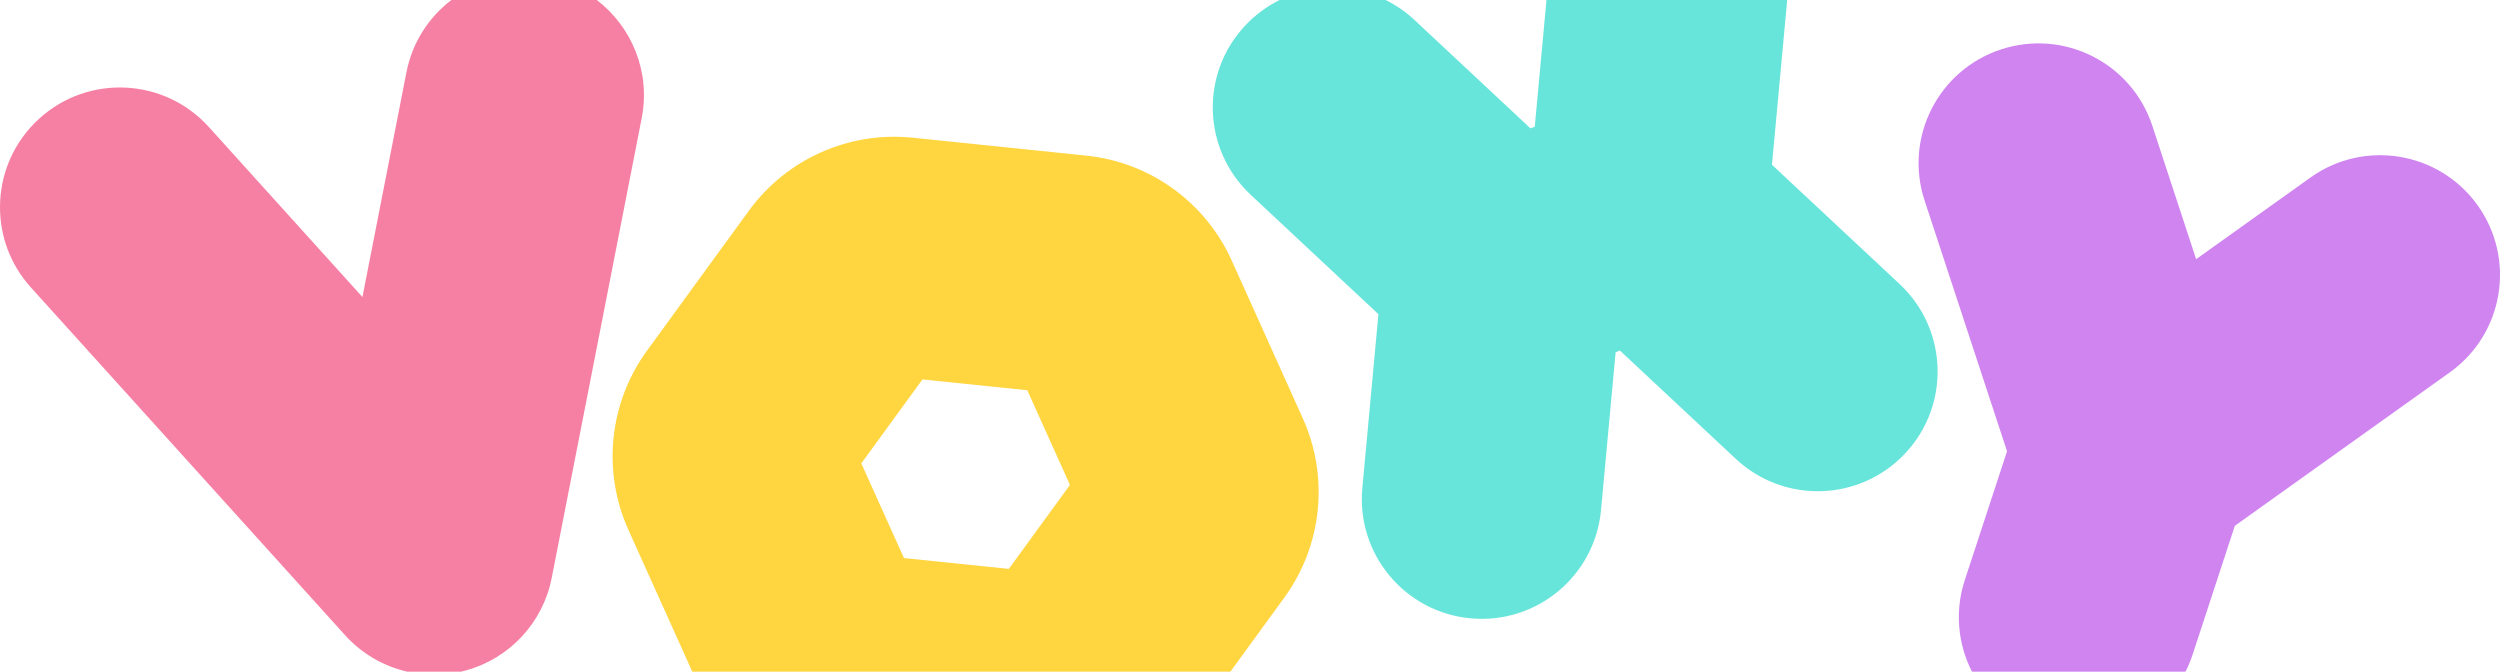
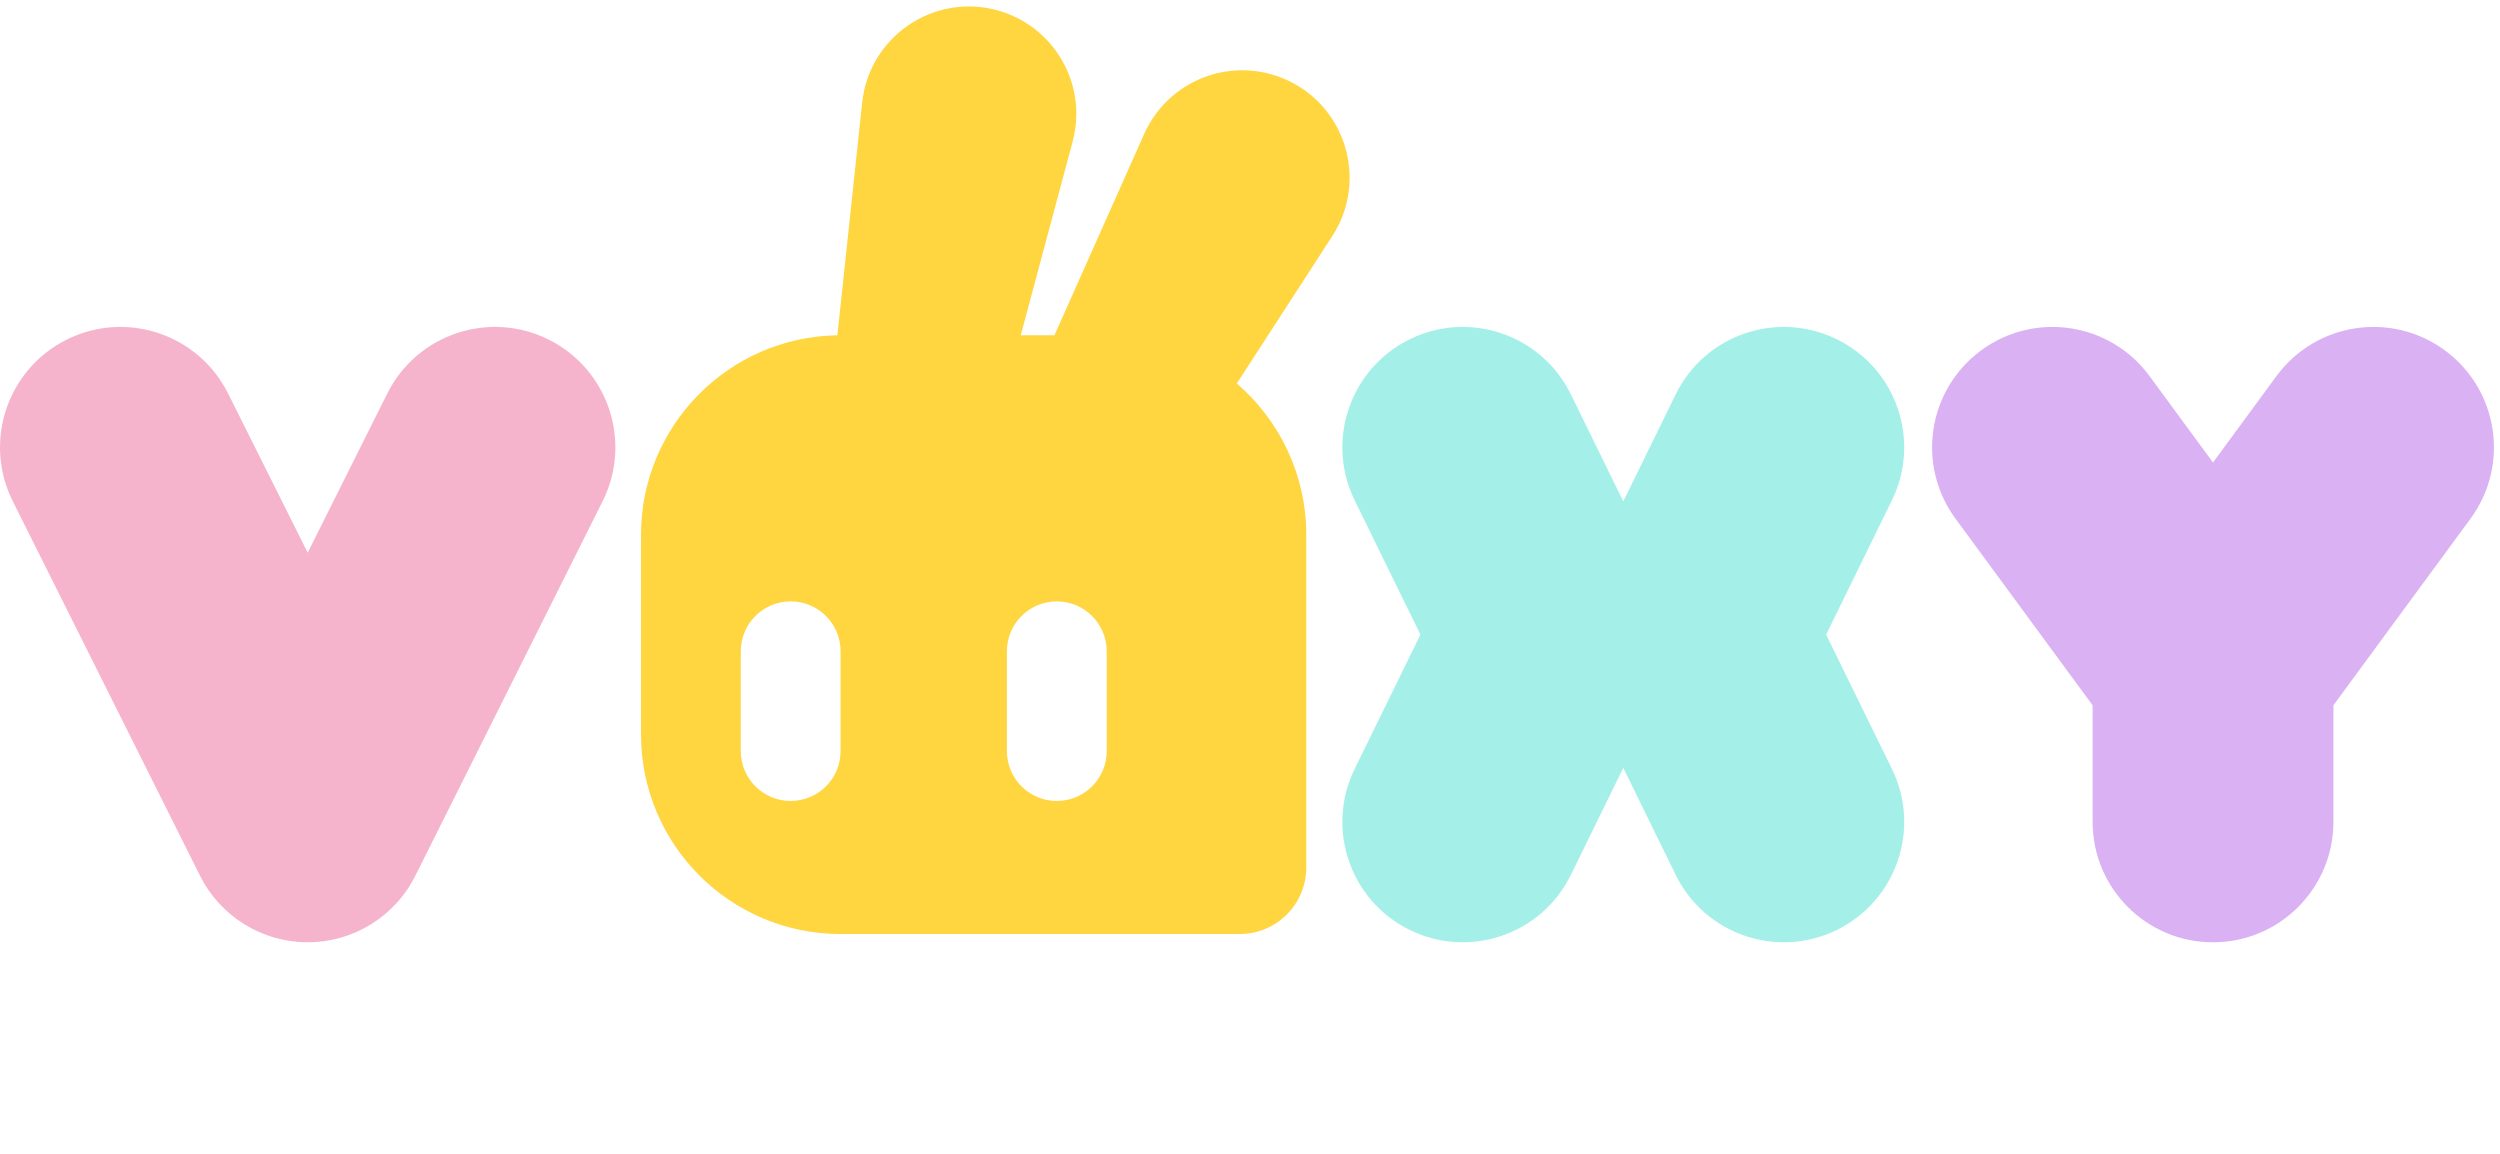
- <svg xmlns="http://www.w3.org/2000/svg" width="268" height="72" viewBox="0 0 268 72" fill="none">
-   <path d="M137.177 0C135.824 0.666 134.567 1.582 133.475 2.748C128.628 7.924 128.898 16.046 134.08 20.888L147.767 33.68L146.042 52.324C145.388 59.382 150.586 65.633 157.652 66.286C164.718 66.939 170.975 61.746 171.628 54.688L173.196 37.755L173.656 37.58L186.087 49.198C191.268 54.04 199.399 53.77 204.246 48.594C209.094 43.417 208.823 35.295 203.642 30.453L189.954 17.661L191.589 0H165.783L164.526 13.586L164.066 13.761L151.635 2.143C150.688 1.259 149.643 0.545 148.538 0L137.177 0Z" fill="#67E5DB" />
-   <path d="M234.287 72C234.584 71.418 234.839 70.805 235.049 70.165L239.574 56.366L262.623 39.915C268.395 35.792 269.73 27.776 265.603 22.01C261.476 16.243 253.452 14.91 247.679 19.032L235.426 27.783L230.729 13.486C228.517 6.751 221.258 3.083 214.516 5.294C207.774 7.504 204.102 14.755 206.314 21.49C209.253 30.437 215.154 48.376 215.154 48.376L210.629 62.175C209.521 65.555 209.894 69.064 211.393 72H234.287Z" fill="#CF84F0" />
-   <path fill-rule="evenodd" clip-rule="evenodd" d="M131.9 72L137.673 64.07C141.741 58.483 142.5 51.146 139.661 44.846L132.041 27.93C129.221 21.672 123.28 17.387 116.447 16.681L97.847 14.762C91.014 14.056 84.321 17.038 80.281 22.588L69.359 37.59C65.291 43.177 64.532 50.514 67.371 56.814L74.212 72H131.9ZM92.333 49.675L98.886 40.675L110.127 41.835L114.699 51.984L108.146 60.985L96.905 59.825L92.333 49.675Z" fill="#FFD540" />
-   <path d="M49.432 72C49.611 71.959 49.789 71.913 49.967 71.864C54.656 70.565 58.208 66.73 59.142 61.959L68.79 12.669C69.759 7.715 67.735 2.87 63.975 0H48.39C45.975 1.838 44.2 4.533 43.571 7.744L38.854 31.841L22.386 13.613C17.632 8.351 9.508 7.935 4.24 12.685C1.43 15.218 0 18.71 0 22.215V22.218C0 25.283 1.093 28.358 3.31 30.812L36.995 68.096C38.79 70.083 41.12 71.418 43.634 72H49.432Z" fill="#F680A4" />
+ <svg xmlns="http://www.w3.org/2000/svg" width="130" height="60" viewBox="0 0 130 60" fill="none">
+   <path fill-rule="evenodd" clip-rule="evenodd" d="M103.023 18.216C105.809 16.169 109.727 16.768 111.774 19.554L115.076 24.049L118.378 19.554C120.425 16.768 124.344 16.169 127.13 18.216C129.916 20.263 130.516 24.181 128.469 26.968L121.337 36.676V42.739C121.337 46.197 118.534 49 115.076 49C111.619 49 108.816 46.197 108.816 42.739V36.676L101.684 26.968C99.637 24.181 100.236 20.263 103.023 18.216Z" fill="#DAB2F3" />
+   <path fill-rule="evenodd" clip-rule="evenodd" d="M73.31 17.64C76.415 16.119 80.165 17.403 81.686 20.508L84.411 26.071L87.135 20.508C88.656 17.403 92.406 16.119 95.511 17.64C98.616 19.16 99.901 22.91 98.38 26.015L94.959 33L98.38 39.985C99.901 43.09 98.616 46.84 95.511 48.36C92.406 49.881 88.656 48.597 87.135 45.492L84.411 39.929L81.686 45.492C80.165 48.597 76.415 49.881 73.31 48.36C70.205 46.84 68.921 43.09 70.441 39.985L73.862 33L70.441 26.015C68.921 22.91 70.205 19.16 73.31 17.64Z" fill="#A4F0E8" />
+   <path fill-rule="evenodd" clip-rule="evenodd" d="M44.834 5.329C45.198 1.92 48.519 -0.359 51.83 0.528C54.808 1.326 56.575 4.387 55.777 7.365L53.079 17.434H54.831L59.498 6.965C60.754 4.149 64.054 2.884 66.87 4.139C70.001 5.535 71.145 9.397 69.281 12.273L64.313 19.941C66.525 21.845 67.926 24.665 67.926 27.812V45.11C67.926 47.02 66.377 48.569 64.467 48.569H43.71C37.978 48.569 33.332 43.922 33.332 38.191V27.812C33.332 22.136 37.889 17.524 43.544 17.435L44.834 5.329ZM52.359 33.866C52.359 32.433 53.52 31.272 54.953 31.272C56.386 31.272 57.548 32.433 57.548 33.866V39.056C57.548 40.489 56.386 41.65 54.953 41.65C53.52 41.65 52.359 40.489 52.359 39.056V33.866ZM41.115 31.272C39.683 31.272 38.521 32.433 38.521 33.866V39.056C38.521 40.489 39.683 41.65 41.115 41.65C42.548 41.65 43.71 40.489 43.71 39.056V33.866C43.71 32.433 42.548 31.272 41.115 31.272Z" fill="#FFD540" />
+   <path fill-rule="evenodd" clip-rule="evenodd" d="M3.462 17.662C6.554 16.116 10.315 17.369 11.861 20.462L16 28.74L20.139 20.462C21.685 17.369 25.445 16.116 28.538 17.662C31.63 19.209 32.884 22.969 31.338 26.061L21.599 45.538C20.539 47.659 18.371 48.999 16 48.999C13.629 48.999 11.461 47.659 10.401 45.538L0.662 26.061C-0.884 22.969 0.37 19.209 3.462 17.662Z" fill="#F6B4CC" />
</svg>
